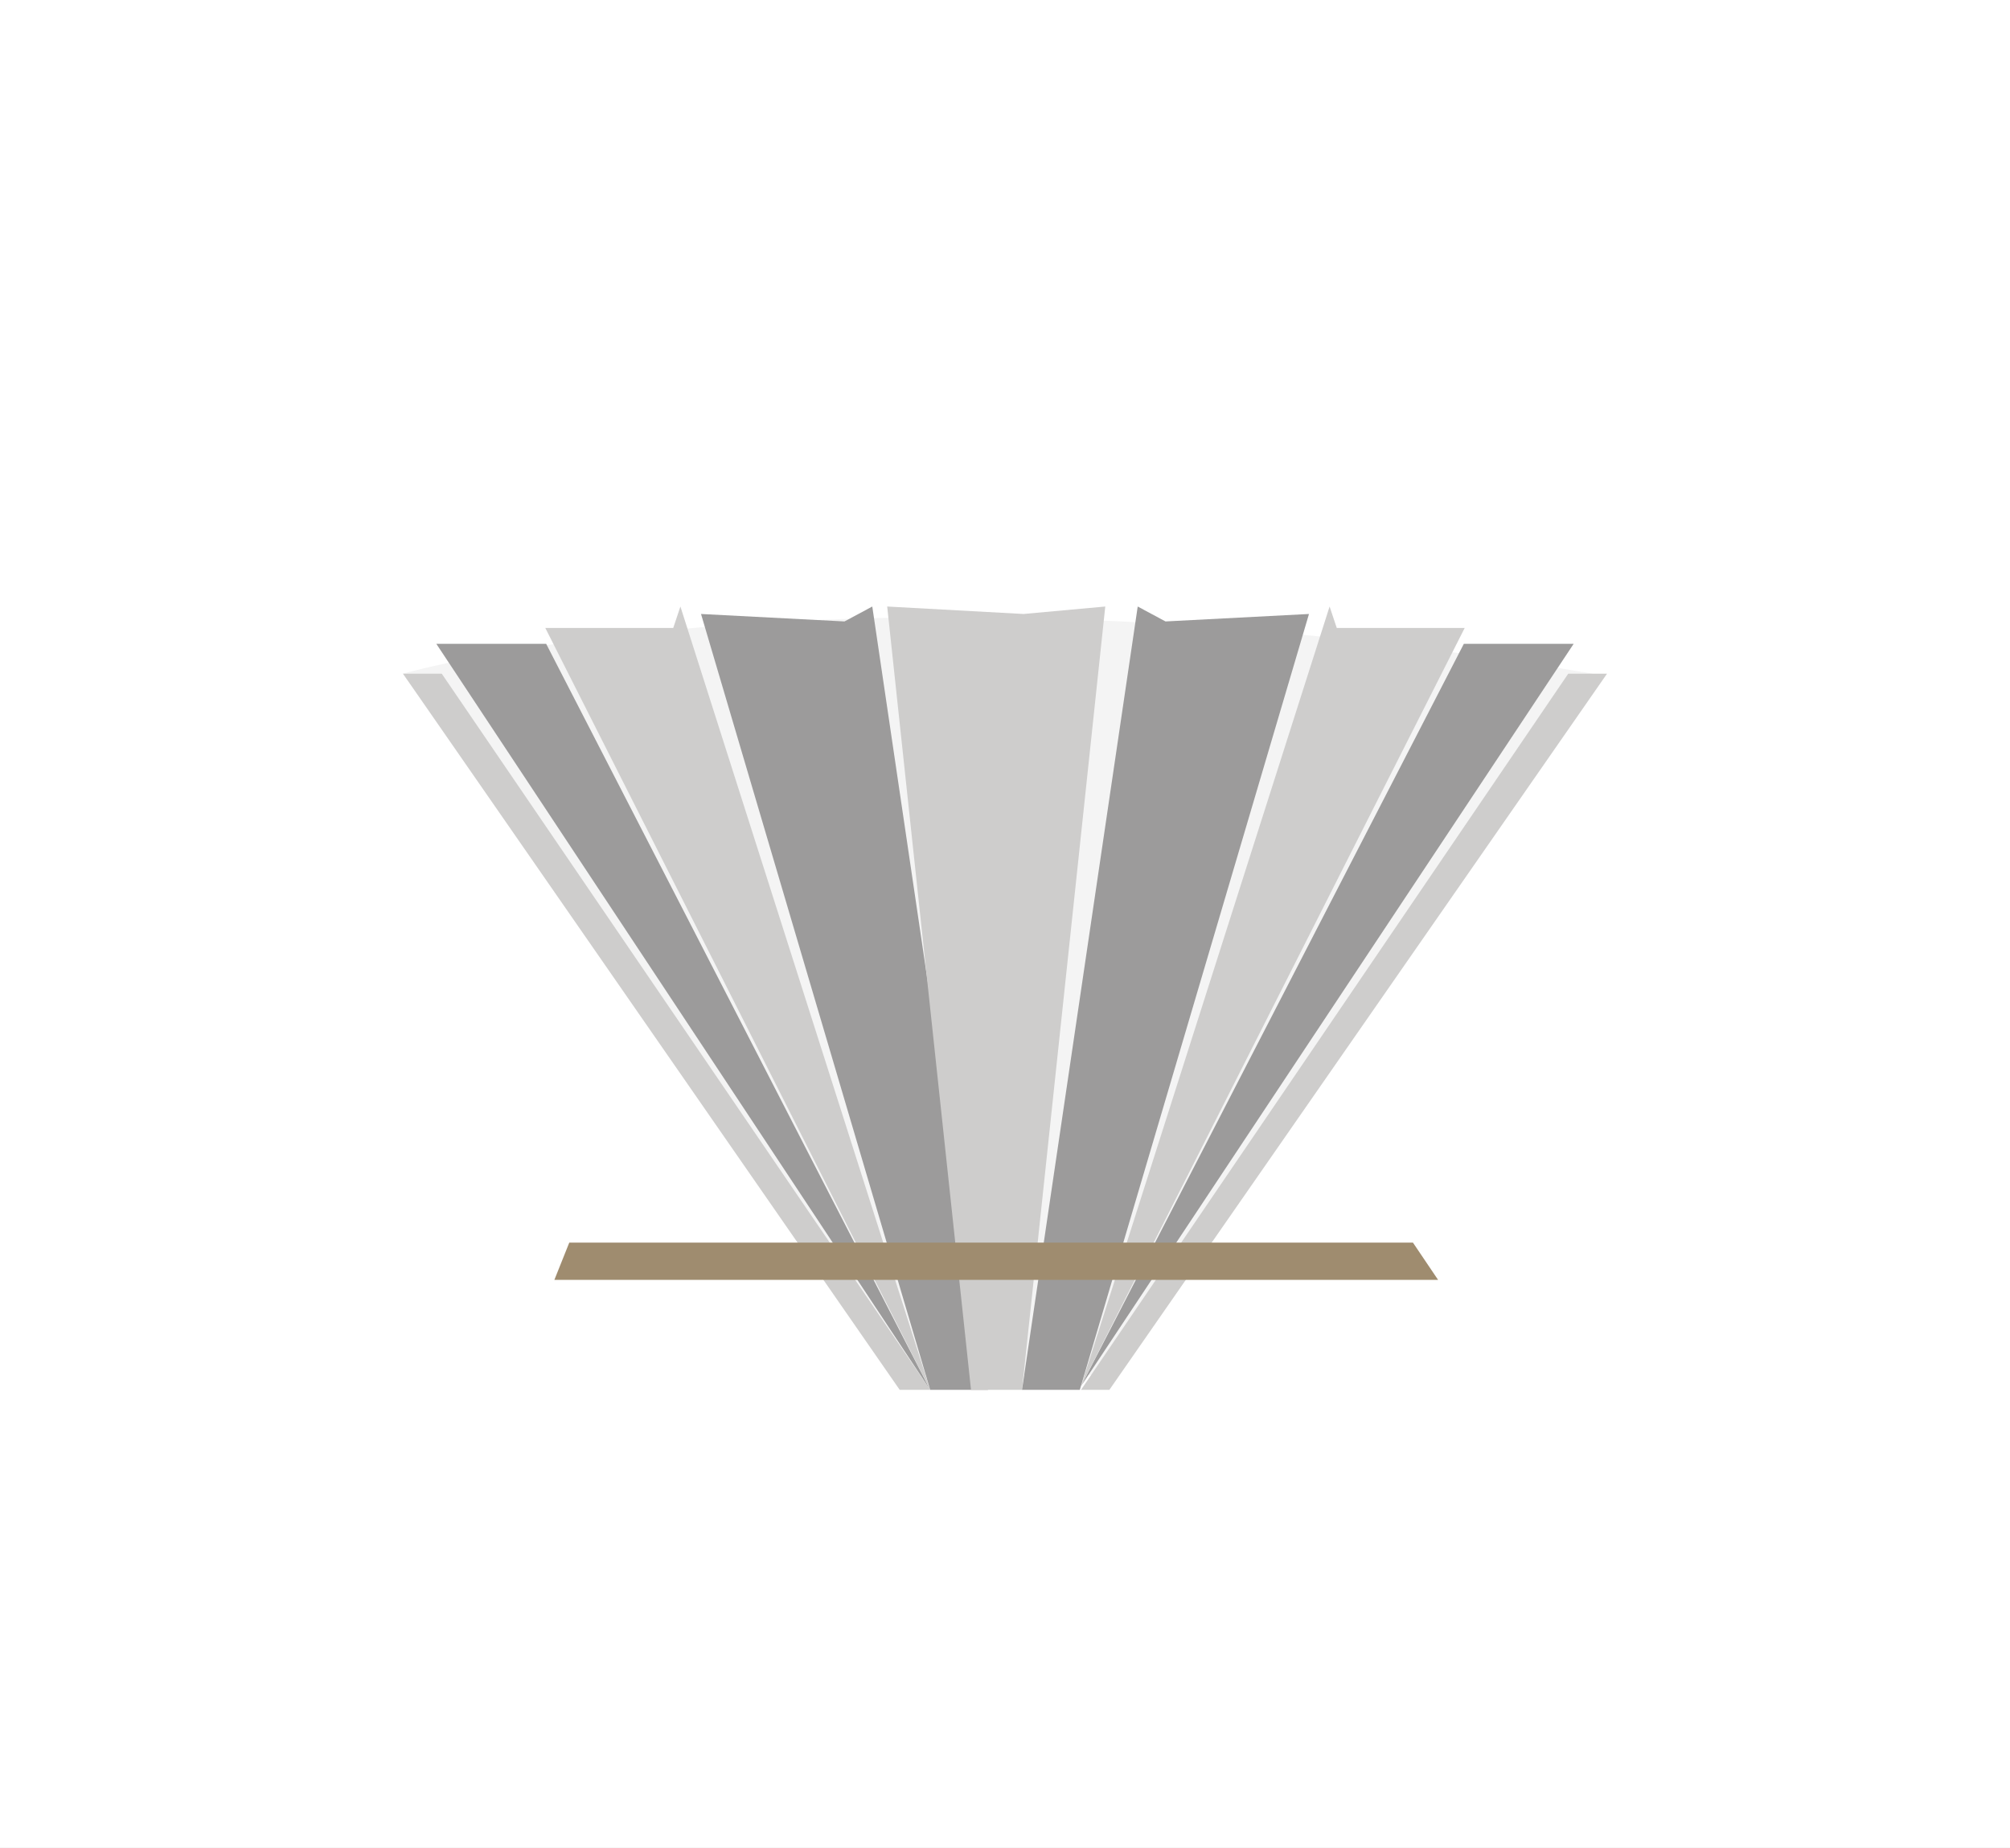
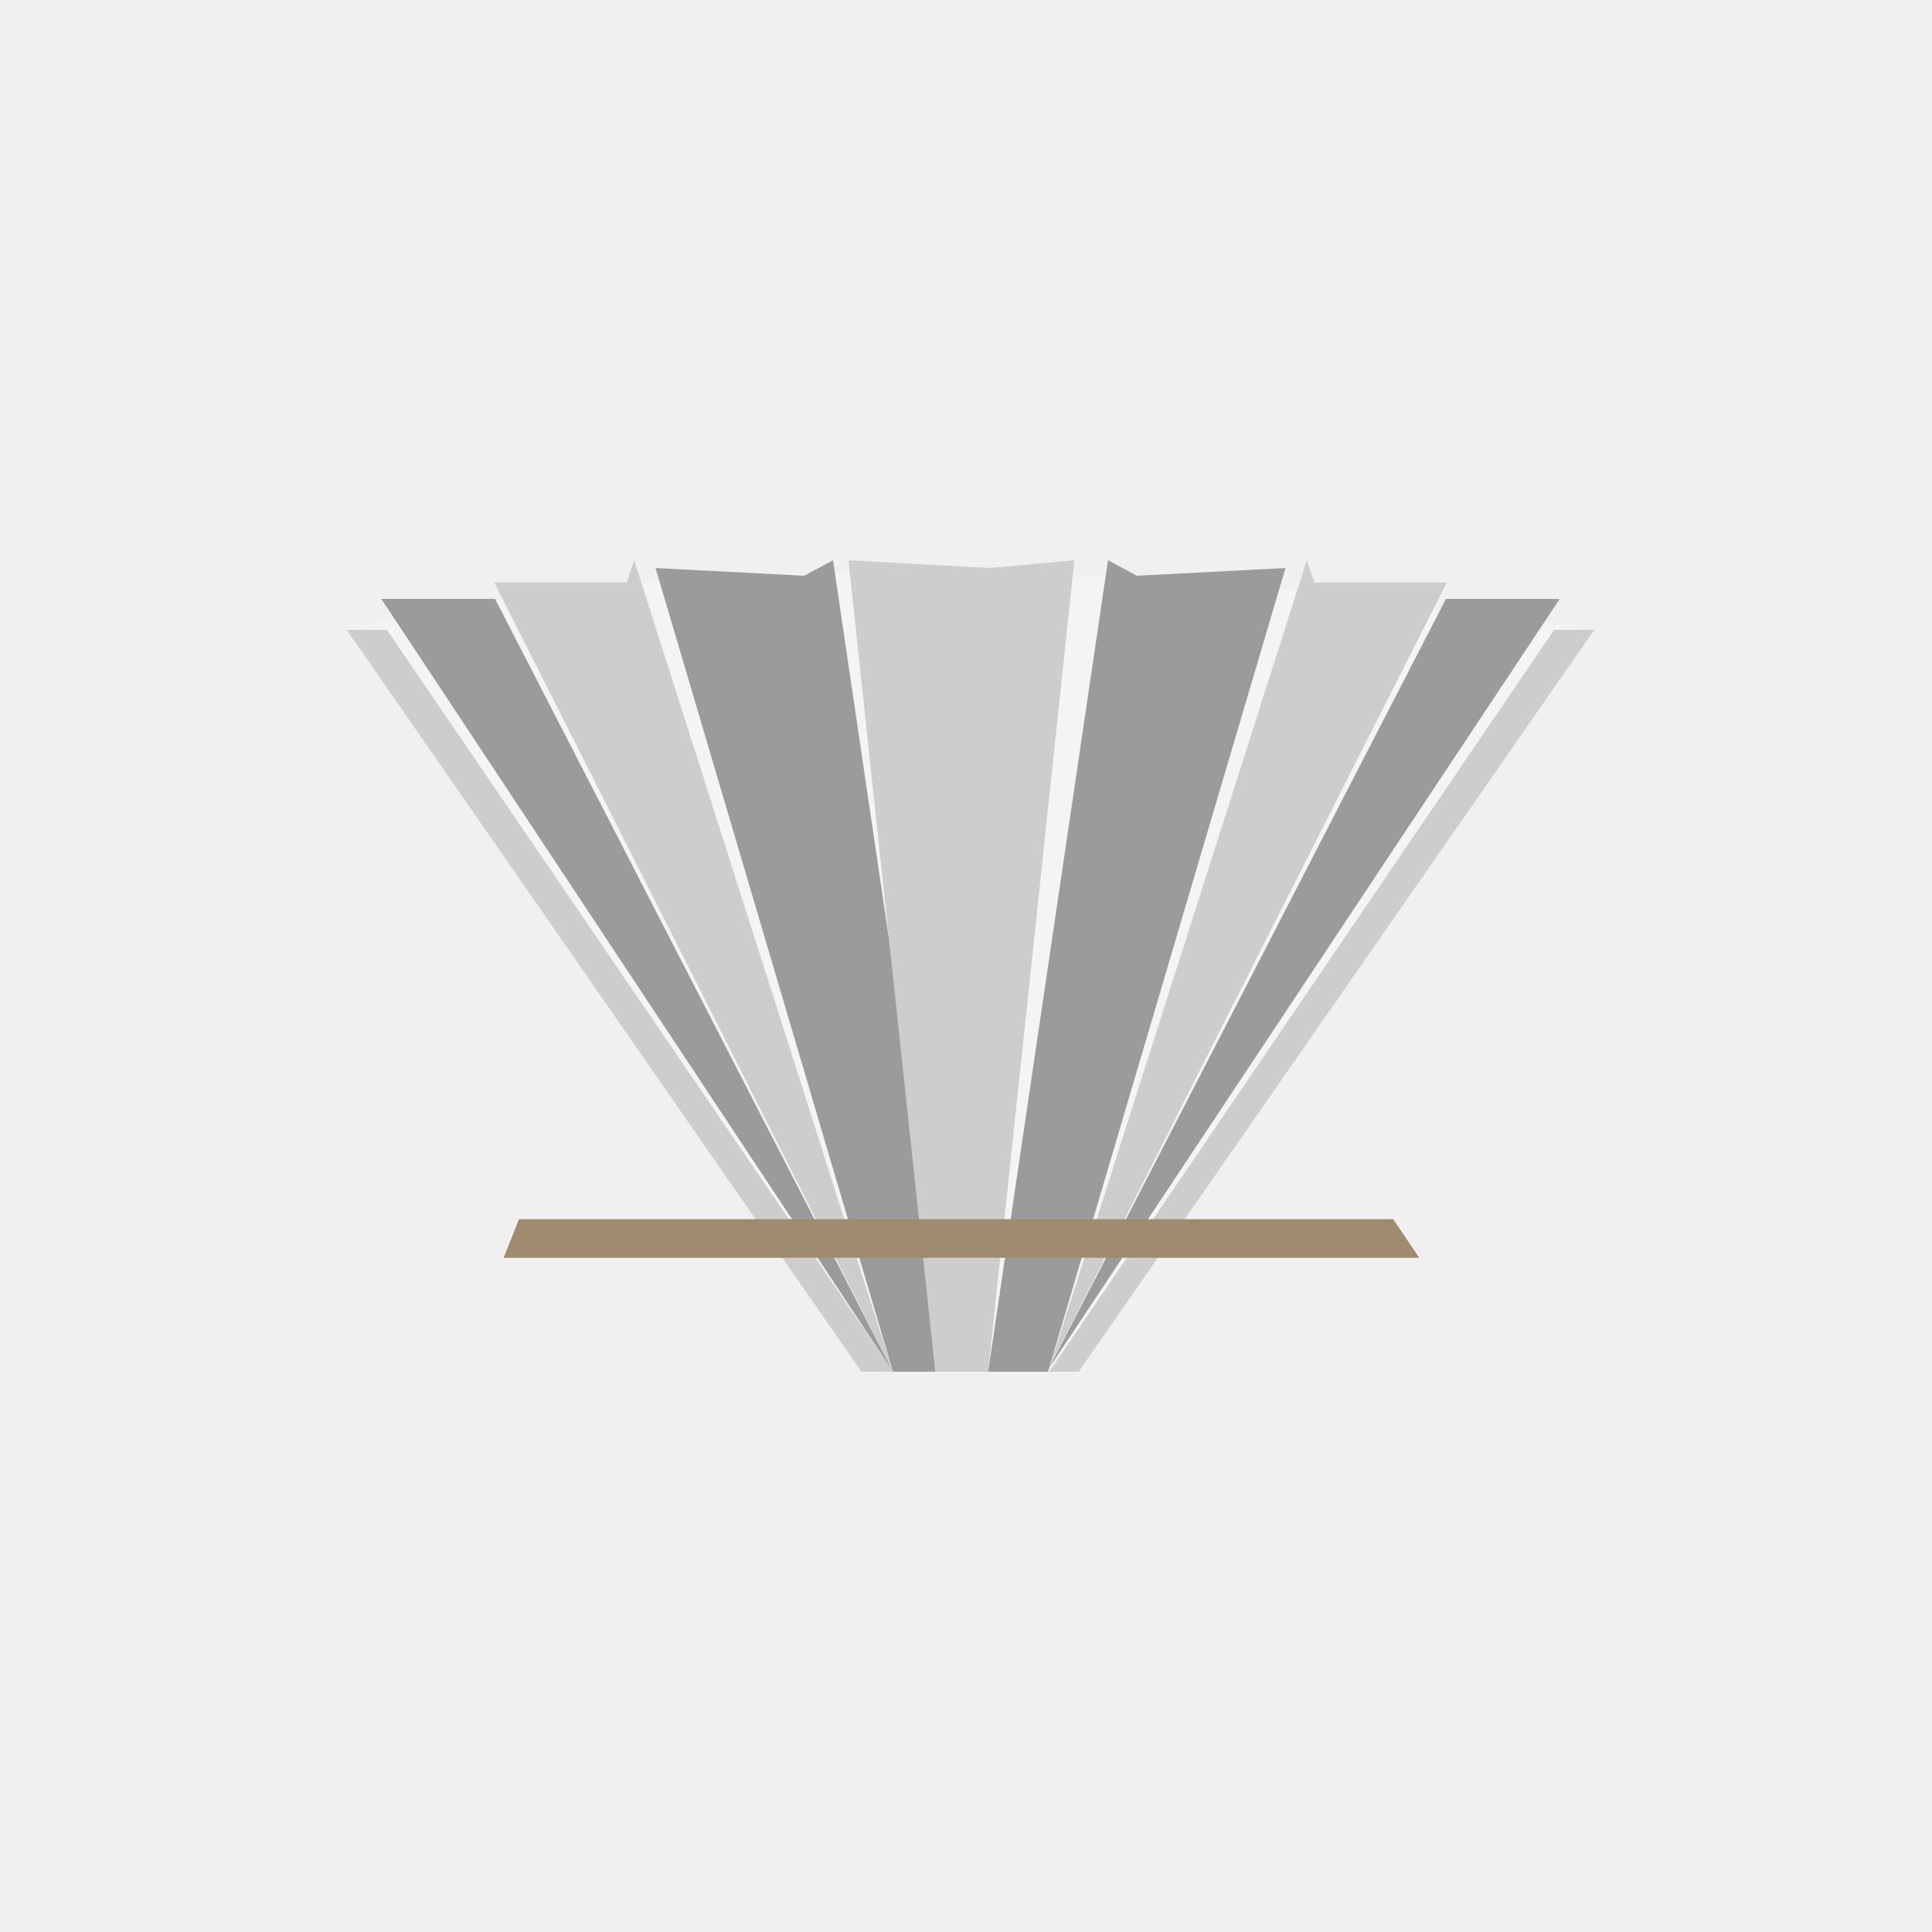
- <svg xmlns="http://www.w3.org/2000/svg" viewBox="0 0 215.59 198.12">
-   <defs>
-     <style>.cls-1{fill:#fff;}.cls-2{fill:#f4f4f4;}.cls-3{fill:#cecdcc;}.cls-4{fill:#9c9b9b;}.cls-5{fill:#9f8c6f;}</style>
-   </defs>
-   <g id="Ebene_2" data-name="Ebene 2">
-     <g id="Ebene_1-2" data-name="Ebene 1">
-       <rect class="cls-1" width="215.59" height="198.12" />
-       <path class="cls-2" d="M43.22,72.24s47.36-13.62,127.59,0l-52.26,75.2H96.61Z" />
-       <polygon class="cls-3" points="47.38 72.24 43.22 72.24 96.5 149.04 99.77 149.04 47.38 72.24" />
-       <polygon class="cls-4" points="58.58 69.04 46.8 69.04 99.77 149.04 58.58 69.04" />
-       <polygon class="cls-3" points="72.98 65.04 72.21 67.34 58.49 67.34 99.77 149.04 72.98 65.04" />
-       <polygon class="cls-4" points="93.56 65.04 90.58 66.64 75.19 65.84 99.77 149.04 105.97 149.04 93.56 65.04" />
-       <polygon class="cls-3" points="118.55 65.04 109.78 65.84 95.16 65.04 104.15 149.04 109.62 149.04 118.55 65.04" />
-       <polygon class="cls-3" points="168.21 72.24 172.37 72.24 118.99 149.04 115.95 149.04 168.21 72.24" />
-       <polygon class="cls-4" points="157.01 69.04 168.79 69.04 115.95 148.64 157.01 69.04" />
-       <polygon class="cls-3" points="142.61 65.04 143.38 67.34 157.1 67.34 115.95 148.64 142.61 65.04" />
-       <polygon class="cls-4" points="122.03 65.04 125.01 66.64 140.4 65.84 115.82 149.04 109.62 149.04 122.03 65.04" />
-       <polygon class="cls-5" points="61.06 133.25 59.46 137.25 154.25 137.25 151.55 133.25 61.06 133.25" />
-     </g>
-   </g>
+ <svg xmlns="http://www.w3.org/2000/svg" width="200" height="200" viewBox="0 0 200 200" fill="none">
+   <path d="M35.892 65.2C35.892 65.2 83.252 51.58 163.482 65.2L111.222 140.4H89.282L35.892 65.2Z" fill="#F4F4F4" />
+   <path d="M40.052 65.2H35.892L89.172 142H92.442L40.052 65.2Z" fill="#CECDCC" />
+   <path d="M51.252 62H39.472L92.442 142L51.252 62Z" fill="#9C9B9B" />
+   <path d="M65.652 58L64.882 60.3H51.162L92.442 142L65.652 58Z" fill="#CECDCC" />
+   <path d="M86.232 58L83.252 59.6L67.862 58.8L92.442 142H98.642L86.232 58Z" fill="#9C9B9B" />
+   <path d="M111.222 58L102.452 58.8L87.832 58L96.822 142H102.292L111.222 58Z" fill="#CECDCC" />
+   <path d="M160.882 65.2H165.042L111.662 142H108.622L160.882 65.2Z" fill="#CECDCC" />
+   <path d="M149.682 62H161.462L108.622 141.6L149.682 62Z" fill="#9C9B9B" />
+   <path d="M135.282 58L136.052 60.3H149.772L108.622 141.6L135.282 58Z" fill="#CECDCC" />
+   <path d="M114.702 58L117.682 59.6L133.072 58.8L108.492 142H102.292L114.702 58Z" fill="#9C9B9B" />
+   <path d="M53.732 126.21L52.132 130.21H146.922L144.222 126.21H53.732Z" fill="#9F8C6F" />
</svg>
